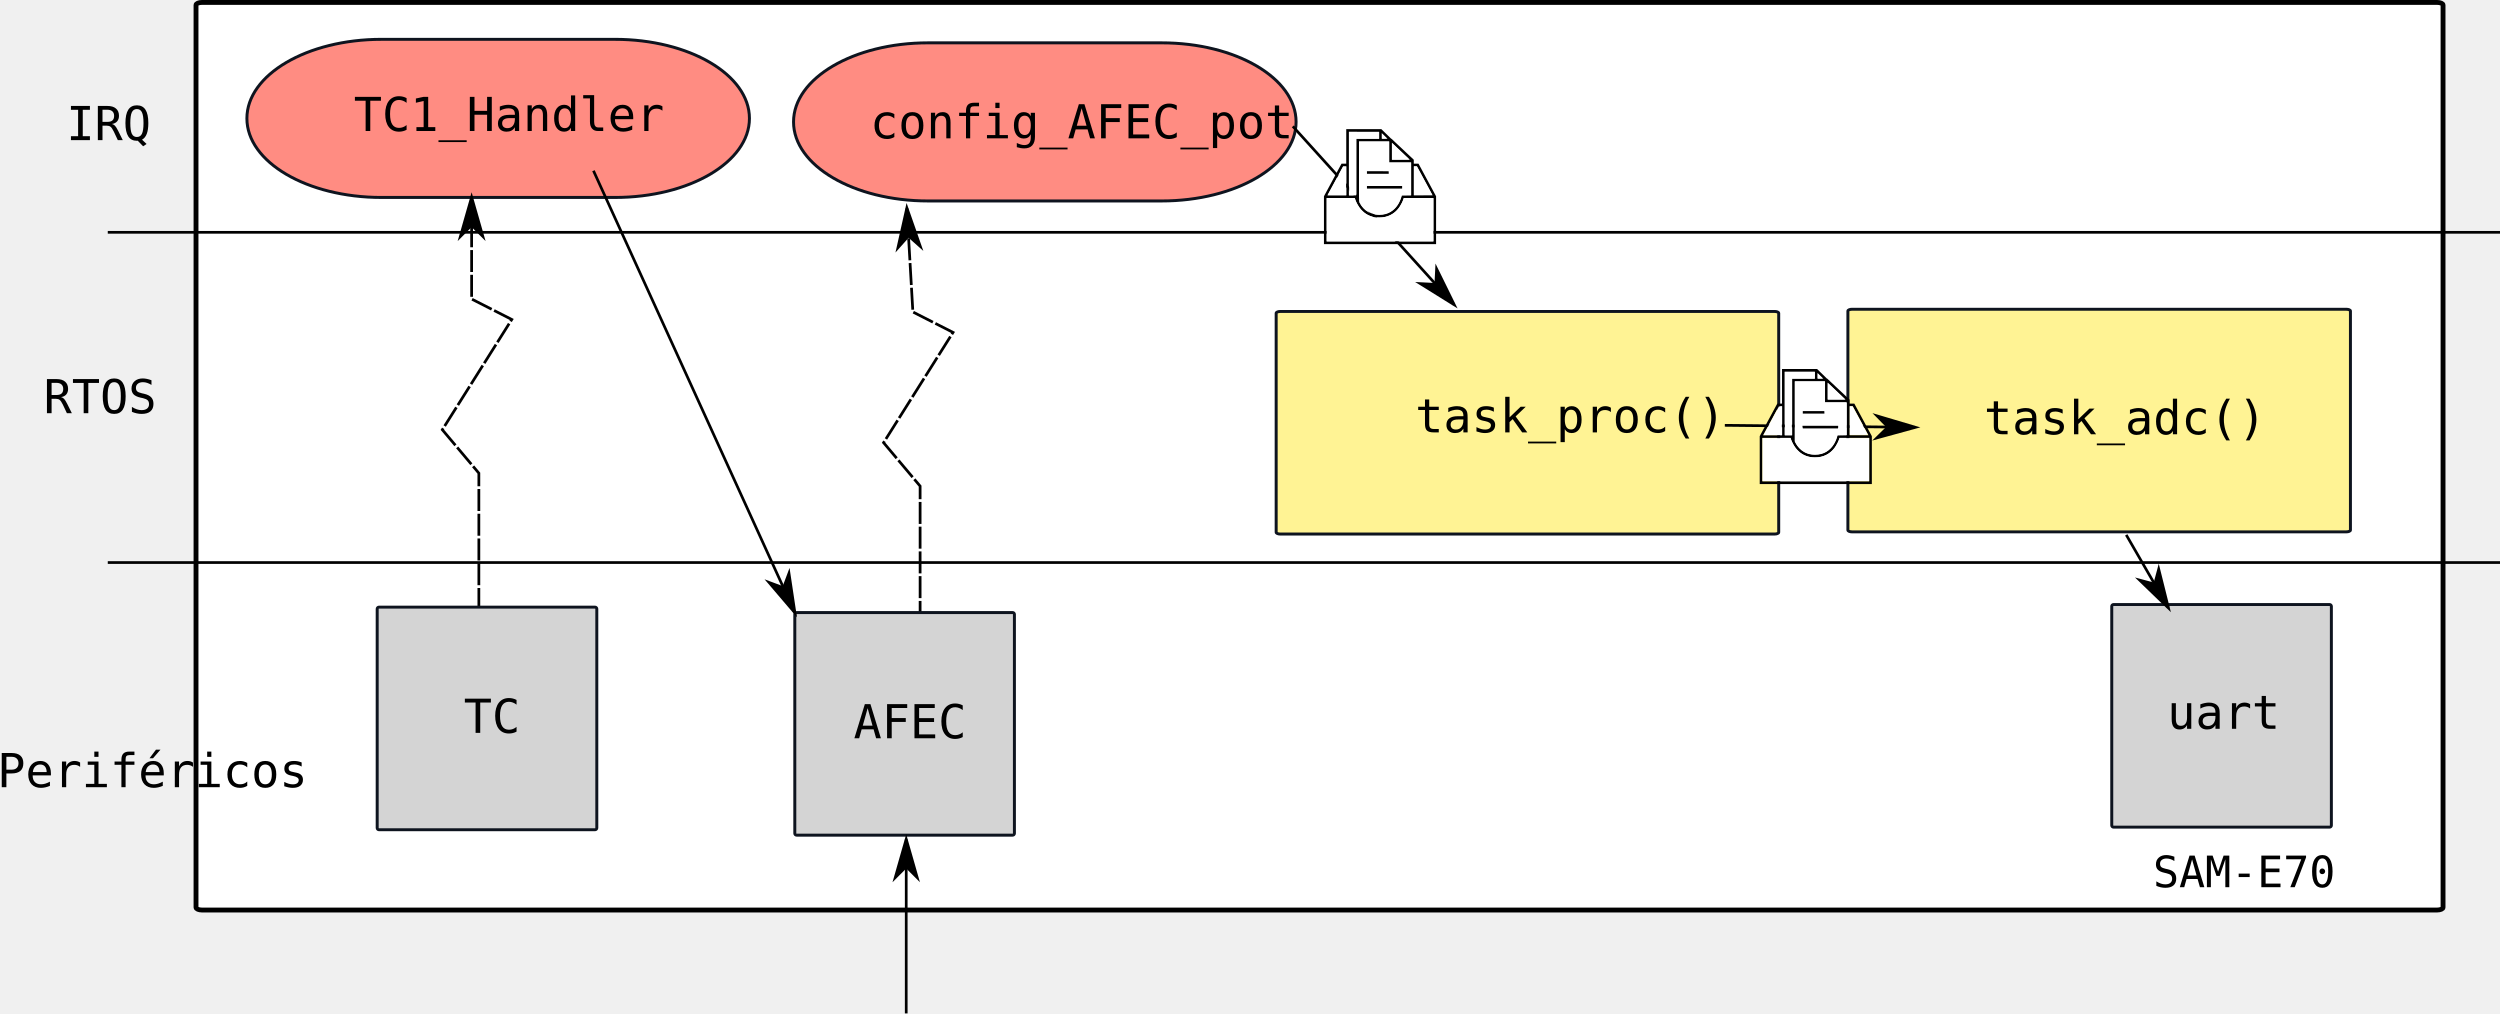
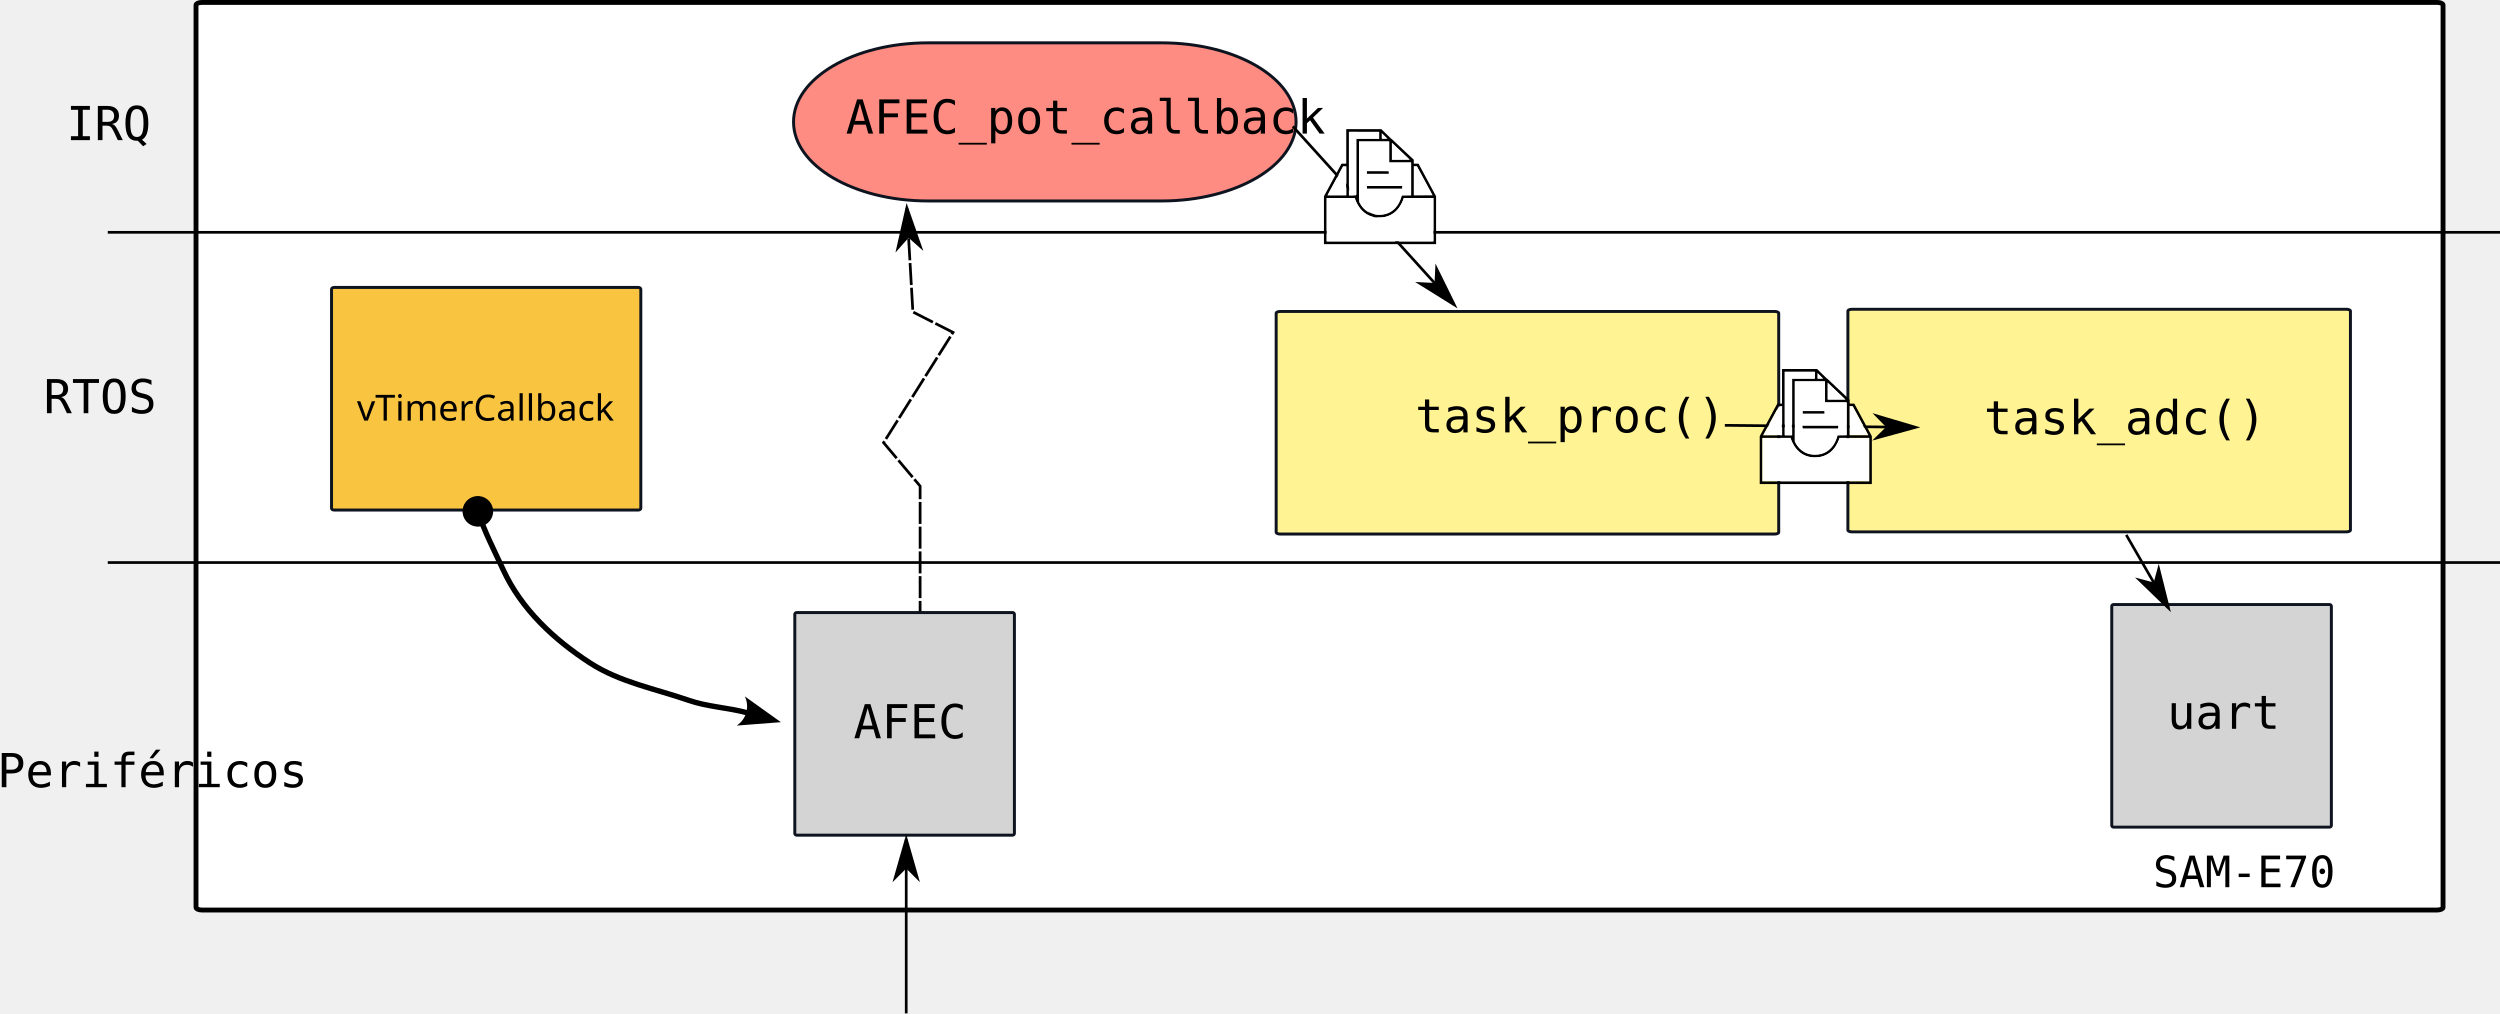
<svg xmlns="http://www.w3.org/2000/svg" width="244.645mm" height="99.171mm" viewBox="0 0 866.852 351.393" id="svg2" version="1.1">
  <defs id="defs4">
    <marker orient="auto" refY="0" refX="0" id="marker2261" style="overflow:visible">
      <path id="path2259" d="M 0,0 5,-5 -12.5,0 5,5 Z" style="fill:#000000;fill-opacity:1;fill-rule:evenodd;stroke:#000000;stroke-width:1pt;stroke-opacity:1" transform="matrix(-0.8,0,0,-0.8,-10,0)" />
-     </marker>
-     <marker style="overflow:visible" id="marker1903" refX="0" refY="0" orient="auto">
-       <path transform="matrix(-0.8,0,0,-0.8,-10,0)" style="fill:#000000;fill-opacity:1;fill-rule:evenodd;stroke:#000000;stroke-width:1pt;stroke-opacity:1" d="M 0,0 5,-5 -12.5,0 5,5 Z" id="path1901" />
-     </marker>
-     <marker orient="auto" refY="0" refX="0" id="Arrow1Lend" style="overflow:visible">
-       <path id="path1084" d="M 0,0 5,-5 -12.5,0 5,5 Z" style="fill:#000000;fill-opacity:1;fill-rule:evenodd;stroke:#000000;stroke-width:1pt;stroke-opacity:1" transform="matrix(-0.8,0,0,-0.8,-10,0)" />
    </marker>
    <marker orient="auto" refY="0" refX="0" id="Arrow1Mend" style="overflow:visible">
      <path id="path1090" d="M 0,0 5,-5 -12.5,0 5,5 Z" style="fill:#000000;fill-opacity:1;fill-rule:evenodd;stroke:#000000;stroke-width:1pt;stroke-opacity:1" transform="matrix(-0.4,0,0,-0.4,-4,0)" />
    </marker>
    <marker style="overflow:visible" id="marker4612" refX="0" refY="0" orient="auto">
      <path transform="scale(0.6)" d="M 8.719,4.034 -2.207,0.016 8.719,-4.002 c -1.745,2.372 -1.735,5.617 -6e-7,8.035 z" style="fill:#000000;fill-opacity:1;fill-rule:evenodd;stroke:#000000;stroke-width:0.625;stroke-linejoin:round;stroke-opacity:1" id="path4614" />
    </marker>
    <marker orient="auto" refY="0" refX="0" id="SquareM" style="overflow:visible">
      <path id="path4524" d="M -5,-5 V 5 H 5 V -5 Z" style="fill:#000000;fill-opacity:1;fill-rule:evenodd;stroke:#000000;stroke-width:1pt;stroke-opacity:1" transform="scale(0.4)" />
    </marker>
    <marker orient="auto" refY="0" refX="0" id="SquareM-2" style="overflow:visible">
      <path id="path4524-0" d="M -5,-5 V 5 H 5 V -5 Z" style="fill:#000000;fill-opacity:1;fill-rule:evenodd;stroke:#000000;stroke-width:1pt;stroke-opacity:1" transform="scale(0.4)" />
    </marker>
    <marker orient="auto" refY="0" refX="0" id="SquareM-2-9" style="overflow:visible">
      <path id="path4524-0-2" d="M -5,-5 V 5 H 5 V -5 Z" style="fill:#000000;fill-opacity:1;fill-rule:evenodd;stroke:#000000;stroke-width:1pt;stroke-opacity:1" transform="scale(0.4)" />
    </marker>
    <marker orient="auto" refY="0" refX="0" id="SquareM-2-9-9" style="overflow:visible">
      <path id="path4524-0-2-1" d="M -5,-5 V 5 H 5 V -5 Z" style="fill:#000000;fill-opacity:1;fill-rule:evenodd;stroke:#000000;stroke-width:1pt;stroke-opacity:1" transform="scale(0.4)" />
    </marker>
    <marker orient="auto" refY="0" refX="0" id="SquareM-2-9-7" style="overflow:visible">
      <path id="path4524-0-2-0" d="M -5,-5 V 5 H 5 V -5 Z" style="fill:#000000;fill-opacity:1;fill-rule:evenodd;stroke:#000000;stroke-width:1pt;stroke-opacity:1" transform="scale(0.4)" />
    </marker>
    <marker orient="auto" refY="0" refX="0" id="SquareM-2-9-7-1" style="overflow:visible">
      <path id="path4524-0-2-0-8" d="M -5,-5 V 5 H 5 V -5 Z" style="fill:#000000;fill-opacity:1;fill-rule:evenodd;stroke:#000000;stroke-width:1pt;stroke-opacity:1" transform="scale(0.4)" />
    </marker>
    <marker orient="auto" refY="0" refX="0" id="SquareM-2-9-92" style="overflow:visible">
      <path id="path4524-0-2-02" d="M -5,-5 V 5 H 5 V -5 Z" style="fill:#000000;fill-opacity:1;fill-rule:evenodd;stroke:#000000;stroke-width:1pt;stroke-opacity:1" transform="scale(0.4)" />
    </marker>
    <marker orient="auto" refY="0" refX="0" id="Arrow1Lend-2" style="overflow:visible">
      <path id="path1084-7" d="M 0,0 5,-5 -12.5,0 5,5 Z" style="fill:#000000;fill-opacity:1;fill-rule:evenodd;stroke:#000000;stroke-width:1pt;stroke-opacity:1" transform="matrix(-0.8,0,0,-0.8,-10,0)" />
    </marker>
    <marker style="overflow:visible" id="marker2143" refX="0" refY="0" orient="auto">
      <path transform="matrix(-0.8,0,0,-0.8,-10,0)" style="fill:#000000;fill-opacity:1;fill-rule:evenodd;stroke:#000000;stroke-width:1pt;stroke-opacity:1" d="M 0,0 5,-5 -12.5,0 5,5 Z" id="path2141" />
    </marker>
    <marker orient="auto" refY="0" refX="0" id="marker2261-2" style="overflow:visible">
      <path id="path2259-2" d="M 0,0 5,-5 -12.5,0 5,5 Z" style="fill:#000000;fill-opacity:1;fill-rule:evenodd;stroke:#000000;stroke-width:1pt;stroke-opacity:1" transform="matrix(-0.8,0,0,-0.8,-10,0)" />
    </marker>
+     <marker style="overflow:visible" id="Dot" refX="0" refY="0" orient="auto" markerWidth="5.667" markerHeight="5.667" viewBox="0 0 5.667 5.667" preserveAspectRatio="xMidYMid">
+       <path transform="scale(0.5)" style="fill:context-stroke;fill-rule:evenodd;stroke:context-stroke;stroke-width:1pt" d="M 5,0 C 5,2.76 2.76,5 0,5 -2.76,5 -5,2.76 -5,0 c 0,-2.76 2.3,-5 5,-5 2.76,0 5,2.24 5,5 z" id="Dot1" />
+     </marker>
+     <marker style="overflow:visible" id="Arrow2" refX="0" refY="0" orient="auto-start-reverse" markerWidth="7.7" markerHeight="5.6" viewBox="0 0 7.7 5.6" preserveAspectRatio="xMidYMid">
+       <path transform="scale(0.7)" d="M -2,-4 9,0 -2,4 c 2,-2.33 2,-5.66 0,-8 z" style="fill:context-stroke;fill-rule:evenodd;stroke:none" id="arrow2L" />
+     </marker>
  </defs>
  <g id="layer1" transform="translate(95.05311,-224.6771)">
    <g id="g4222" transform="translate(-17.27702)" />
    <rect style="fill:#ffffff;fill-opacity:1;stroke:#000000;stroke-width:1.687;stroke-miterlimit:4;stroke-dasharray:none;stroke-dashoffset:0;stroke-opacity:1" id="rect4136-3" width="779.135" height="314.697" x="-27.087" y="225.521" rx="2.035" ry="0.897" />
    <text xml:space="preserve" style="font-style:normal;font-variant:normal;font-weight:normal;font-stretch:normal;line-height:0%;font-family:'DejaVu Sans Mono';-inkscape-font-specification:'DejaVu Sans Mono';text-align:center;letter-spacing:0px;word-spacing:0px;text-anchor:middle;fill:#000000;fill-opacity:1;stroke:none;stroke-width:1;stroke-linecap:butt;stroke-linejoin:miter;stroke-miterlimit:4;stroke-dasharray:none;stroke-opacity:1" x="701.157" y="532.296" id="text4153-6">
      <tspan style="font-size:15px;line-height:1.25" id="tspan4155-7" x="701.157" y="532.296">SAM-E70</tspan>
    </text>
    <rect style="opacity:1;fill:#d4d4d4;fill-opacity:1;stroke:#0e141f;stroke-width:1.031;stroke-linecap:round;stroke-linejoin:round;stroke-miterlimit:4;stroke-dasharray:none;stroke-dashoffset:0;stroke-opacity:1" id="rect1052-3" width="76.149" height="77.182" x="637.18" y="434.297" rx="0.626" ry="0.605" />
    <text xml:space="preserve" style="font-style:normal;font-variant:normal;font-weight:normal;font-stretch:normal;font-size:16.25px;line-height:1.25;font-family:Inconsolata;-inkscape-font-specification:Inconsolata;font-variant-ligatures:normal;font-variant-position:normal;font-variant-caps:normal;font-variant-numeric:normal;font-variant-alternates:normal;font-feature-settings:normal;text-indent:0;text-align:start;text-decoration:none;text-decoration-line:none;text-decoration-style:solid;text-decoration-color:#000000;letter-spacing:0px;word-spacing:0px;text-transform:none;writing-mode:lr-tb;direction:ltr;text-orientation:mixed;dominant-baseline:auto;baseline-shift:baseline;text-anchor:start;white-space:normal;shape-padding:0;opacity:1;vector-effect:none;fill:#000000;fill-opacity:1;stroke:none;stroke-width:0.938;stroke-linecap:butt;stroke-linejoin:miter;stroke-miterlimit:4;stroke-dasharray:none;stroke-dashoffset:0;stroke-opacity:1" x="656.411" y="477.388" id="text1075">
      <tspan id="tspan1073" x="656.411" y="477.388" style="fill:#000000;stroke-width:0.938">uart</tspan>
    </text>
-     <rect style="opacity:1;fill:#ff8c82;fill-opacity:1;stroke:#0e141f;stroke-width:1.031;stroke-linecap:round;stroke-linejoin:round;stroke-miterlimit:4;stroke-dasharray:none;stroke-dashoffset:0;stroke-opacity:1" id="rect1052-35" width="174.251" height="54.825" x="-9.444" y="238.317" rx="46.633" ry="27.413" />
-     <text xml:space="preserve" style="font-style:normal;font-variant:normal;font-weight:normal;font-stretch:normal;font-size:16.25px;line-height:1.25;font-family:Inconsolata;-inkscape-font-specification:Inconsolata;font-variant-ligatures:normal;font-variant-position:normal;font-variant-caps:normal;font-variant-numeric:normal;font-variant-alternates:normal;font-feature-settings:normal;text-indent:0;text-align:start;text-decoration:none;text-decoration-line:none;text-decoration-style:solid;text-decoration-color:#000000;letter-spacing:0px;word-spacing:0px;text-transform:none;writing-mode:lr-tb;direction:ltr;text-orientation:mixed;dominant-baseline:auto;baseline-shift:baseline;text-anchor:start;white-space:normal;shape-padding:0;opacity:1;vector-effect:none;fill:#000000;fill-opacity:1;stroke:none;stroke-width:0.938;stroke-linecap:butt;stroke-linejoin:miter;stroke-miterlimit:4;stroke-dasharray:none;stroke-dashoffset:0;stroke-opacity:1" x="27.632" y="270.1" id="text1766">
-       <tspan id="tspan1764" x="27.632" y="270.1" style="fill:#000000;stroke-width:0.938">TC1_Handler</tspan>
-     </text>
    <rect style="fill:#ff8c82;fill-opacity:1;stroke:#0e141f;stroke-width:1.031;stroke-linecap:round;stroke-linejoin:round;stroke-miterlimit:4;stroke-dasharray:none;stroke-dashoffset:0;stroke-opacity:1" id="rect1052-35-2" width="174.251" height="54.825" x="180.101" y="239.533" rx="46.633" ry="27.413" />
-     <text xml:space="preserve" style="font-style:normal;font-variant:normal;font-weight:normal;font-stretch:normal;font-size:16.25px;line-height:1.25;font-family:Inconsolata;-inkscape-font-specification:Inconsolata;font-variant-ligatures:normal;font-variant-position:normal;font-variant-caps:normal;font-variant-numeric:normal;font-variant-alternates:normal;font-feature-settings:normal;text-indent:0;text-align:start;text-decoration:none;text-decoration-line:none;text-decoration-style:solid;text-decoration-color:#000000;letter-spacing:0px;word-spacing:0px;text-transform:none;writing-mode:lr-tb;direction:ltr;text-orientation:mixed;dominant-baseline:auto;baseline-shift:baseline;text-anchor:start;white-space:normal;shape-padding:0;vector-effect:none;fill:#000000;fill-opacity:1;stroke:none;stroke-width:0.938;stroke-linecap:butt;stroke-linejoin:miter;stroke-miterlimit:4;stroke-dasharray:none;stroke-dashoffset:0;stroke-opacity:1" x="206.628" y="272.65" id="text1766-9">
-       <tspan id="tspan1764-1" x="206.628" y="272.65" style="fill:#000000;stroke-width:0.938">config_AFEC_pot</tspan>
+     <text xml:space="preserve" style="font-style:normal;font-variant:normal;font-weight:normal;font-stretch:normal;font-size:16.25px;line-height:1.25;font-family:Inconsolata;-inkscape-font-specification:Inconsolata;font-variant-ligatures:normal;font-variant-position:normal;font-variant-caps:normal;font-variant-numeric:normal;font-variant-alternates:normal;font-feature-settings:normal;text-indent:0;text-align:start;text-decoration:none;text-decoration-line:none;text-decoration-style:solid;text-decoration-color:#000000;letter-spacing:0px;word-spacing:0px;text-transform:none;writing-mode:lr-tb;direction:ltr;text-orientation:mixed;dominant-baseline:auto;baseline-shift:baseline;text-anchor:start;white-space:normal;shape-padding:0;vector-effect:none;fill:#000000;fill-opacity:1;stroke:none;stroke-width:0.938;stroke-linecap:butt;stroke-linejoin:miter;stroke-miterlimit:4;stroke-dasharray:none;stroke-dashoffset:0;stroke-opacity:1" x="198.205" y="270.992" id="text1766-9">
+       <tspan id="tspan1764-1" x="198.205" y="270.992" style="fill:#000000;stroke-width:0.938">AFEC_pot_callback</tspan>
    </text>
    <rect style="opacity:1;fill:#fff394;fill-opacity:1;stroke:#0e141f;stroke-width:1.031;stroke-linecap:round;stroke-linejoin:round;stroke-miterlimit:4;stroke-dasharray:none;stroke-dashoffset:0;stroke-opacity:1" id="rect1052-6" width="174.251" height="77.182" x="545.688" y="331.911" rx="1.432" ry="0.605" />
    <rect style="fill:#fff394;fill-opacity:1;stroke:#0e141f;stroke-width:1.031;stroke-linecap:round;stroke-linejoin:round;stroke-miterlimit:4;stroke-dasharray:none;stroke-dashoffset:0;stroke-opacity:1" id="rect1052-6-6" width="174.251" height="77.182" x="347.446" y="332.672" rx="1.432" ry="0.605" />
-     <path style="fill:none;stroke:#000000;stroke-width:0.953;stroke-linecap:butt;stroke-linejoin:miter;stroke-miterlimit:4;stroke-dasharray:7.627, 0.953;stroke-dashoffset:0;stroke-opacity:1;marker-end:url(#Arrow1Lend)" d="M 70.985,436.177 V 388.744 L 58.317,373.685 82.398,335.455 v 0 L 68.478,328.367 v -35.181" id="path1794" />
    <path style="fill:none;stroke:#000000;stroke-width:0.953;stroke-linecap:butt;stroke-linejoin:miter;stroke-miterlimit:4;stroke-dasharray:7.627, 0.953;stroke-dashoffset:0;stroke-opacity:1;marker-end:url(#Arrow1Lend-2)" d="m 223.987,440.661 v -47.433 l -12.668,-15.059 24.08,-38.23 v 0 l -13.92,-7.088 -2.077,-35.954" id="path1794-0" />
-     <rect style="opacity:1;fill:#d4d4d4;fill-opacity:1;stroke:#0e141f;stroke-width:1.031;stroke-linecap:round;stroke-linejoin:round;stroke-miterlimit:4;stroke-dasharray:none;stroke-dashoffset:0;stroke-opacity:1" id="rect1052-3-6" width="76.149" height="77.182" x="35.733" y="435.197" rx="0.626" ry="0.605" />
-     <text xml:space="preserve" style="font-style:normal;font-variant:normal;font-weight:normal;font-stretch:normal;font-size:16.25px;line-height:1.25;font-family:Inconsolata;-inkscape-font-specification:Inconsolata;font-variant-ligatures:normal;font-variant-position:normal;font-variant-caps:normal;font-variant-numeric:normal;font-variant-alternates:normal;font-feature-settings:normal;text-indent:0;text-align:start;text-decoration:none;text-decoration-line:none;text-decoration-style:solid;text-decoration-color:#000000;letter-spacing:0px;word-spacing:0px;text-transform:none;writing-mode:lr-tb;direction:ltr;text-orientation:mixed;dominant-baseline:auto;baseline-shift:baseline;text-anchor:start;white-space:normal;shape-padding:0;opacity:1;vector-effect:none;fill:#000000;fill-opacity:1;stroke:none;stroke-width:0.938;stroke-linecap:butt;stroke-linejoin:miter;stroke-miterlimit:4;stroke-dasharray:none;stroke-dashoffset:0;stroke-opacity:1" x="65.757" y="478.782" id="text1075-7">
-       <tspan id="tspan1073-5" x="65.757" y="478.782" style="fill:#000000;stroke-width:0.938">TC</tspan>
-     </text>
    <rect style="fill:#d4d4d4;fill-opacity:1;stroke:#0e141f;stroke-width:1.031;stroke-linecap:round;stroke-linejoin:round;stroke-miterlimit:4;stroke-dasharray:none;stroke-dashoffset:0;stroke-opacity:1" id="rect1052-3-6-5" width="76.149" height="77.182" x="180.537" y="437.078" rx="0.626" ry="0.605" />
    <text xml:space="preserve" style="font-style:normal;font-variant:normal;font-weight:normal;font-stretch:normal;font-size:16.25px;line-height:1.25;font-family:Inconsolata;-inkscape-font-specification:Inconsolata;font-variant-ligatures:normal;font-variant-position:normal;font-variant-caps:normal;font-variant-numeric:normal;font-variant-alternates:normal;font-feature-settings:normal;text-indent:0;text-align:start;text-decoration:none;text-decoration-line:none;text-decoration-style:solid;text-decoration-color:#000000;letter-spacing:0px;word-spacing:0px;text-transform:none;writing-mode:lr-tb;direction:ltr;text-orientation:mixed;dominant-baseline:auto;baseline-shift:baseline;text-anchor:start;white-space:normal;shape-padding:0;vector-effect:none;fill:#000000;fill-opacity:1;stroke:none;stroke-width:0.938;stroke-linecap:butt;stroke-linejoin:miter;stroke-miterlimit:4;stroke-dasharray:none;stroke-dashoffset:0;stroke-opacity:1" x="200.901" y="480.663" id="text1075-7-3">
      <tspan id="tspan1073-5-5" x="200.901" y="480.663" style="fill:#000000;stroke-width:0.938">AFEC</tspan>
    </text>
-     <path style="fill:none;stroke:#000000;stroke-width:0.938px;stroke-linecap:butt;stroke-linejoin:miter;stroke-opacity:1;marker-end:url(#marker1903)" d="M 110.725,283.88 180.537,437.078" id="path1893" />
    <text xml:space="preserve" style="font-style:normal;font-variant:normal;font-weight:normal;font-stretch:normal;font-size:16.25px;line-height:1.25;font-family:Inconsolata;-inkscape-font-specification:Inconsolata;font-variant-ligatures:normal;font-variant-position:normal;font-variant-caps:normal;font-variant-numeric:normal;font-variant-alternates:normal;font-feature-settings:normal;text-indent:0;text-align:start;text-decoration:none;text-decoration-line:none;text-decoration-style:solid;text-decoration-color:#000000;letter-spacing:0px;word-spacing:0px;text-transform:none;writing-mode:lr-tb;direction:ltr;text-orientation:mixed;dominant-baseline:auto;baseline-shift:baseline;text-anchor:start;white-space:normal;shape-padding:0;opacity:1;vector-effect:none;fill:#000000;fill-opacity:1;stroke:none;stroke-width:0.938;stroke-linecap:butt;stroke-linejoin:miter;stroke-miterlimit:4;stroke-dasharray:none;stroke-dashoffset:0;stroke-opacity:1" x="592.867" y="375.247" id="text1056-9">
      <tspan id="tspan1054-1" x="592.867" y="375.247" style="fill:#000000;stroke-width:0.938">task_adc()</tspan>
    </text>
    <text xml:space="preserve" style="font-style:normal;font-variant:normal;font-weight:normal;font-stretch:normal;font-size:16.25px;line-height:1.25;font-family:Inconsolata;-inkscape-font-specification:Inconsolata;font-variant-ligatures:normal;font-variant-position:normal;font-variant-caps:normal;font-variant-numeric:normal;font-variant-alternates:normal;font-feature-settings:normal;text-indent:0;text-align:start;text-decoration:none;text-decoration-line:none;text-decoration-style:solid;text-decoration-color:#000000;letter-spacing:0px;word-spacing:0px;text-transform:none;writing-mode:lr-tb;direction:ltr;text-orientation:mixed;dominant-baseline:auto;baseline-shift:baseline;text-anchor:start;white-space:normal;shape-padding:0;vector-effect:none;fill:#000000;fill-opacity:1;stroke:none;stroke-width:0.938;stroke-linecap:butt;stroke-linejoin:miter;stroke-miterlimit:4;stroke-dasharray:none;stroke-dashoffset:0;stroke-opacity:1" x="395.642" y="374.605" id="text1056-9-9">
      <tspan id="tspan1054-1-7" x="395.642" y="374.605" style="fill:#000000;stroke-width:0.938">task_proc()</tspan>
    </text>
    <path style="fill:none;stroke:#000000;stroke-width:0.938px;stroke-linecap:butt;stroke-linejoin:miter;stroke-opacity:1" d="M -57.684,305.229 H 771.799" id="path2420" />
    <path style="fill:none;stroke:#000000;stroke-width:0.938px;stroke-linecap:butt;stroke-linejoin:miter;stroke-opacity:1" d="M -57.684,419.732 H 771.799" id="path2420-9" />
    <path style="fill:none;stroke:#000000;stroke-width:0.938px;stroke-linecap:butt;stroke-linejoin:miter;stroke-opacity:1;marker-end:url(#marker2261)" d="m 353.226,268.487 55.898,61.786" id="path14238" />
    <path style="fill:none;stroke:#000000;stroke-width:0.937px;stroke-linecap:butt;stroke-linejoin:miter;stroke-opacity:1;marker-end:url(#marker2261-2)" d="m 503.014,372.158 65.979,0.684" id="path14238-8" />
    <g id="g14000" transform="translate(77.59875,166.6898)">
      <path id="path4522" d="m 309.835,106.101 h -0.091 l -3.43,-3.339 h -12.167 v 11.984 h -1.647 l -6.083,11.298 v 16.603 h 38.879 v -16.603 l -6.083,-11.298 h -1.647 v -1.372 z m 3.568,19.622 -0.091,0.366 c 0,0.046 -1.372,6.404 -7.684,6.404 -4.162,0 -6.129,-2.653 -7.044,-4.574 v -20.903 h 10.474 v 7.273 h 7.593 v 11.435 z m -3.43,-18.25 6.221,5.9 h -6.221 z m -3.522,-1.372 v -1.967 l 2.013,1.967 z m -0.915,-2.424 v 2.424 h -7.867 v 19.622 h -2.607 v -22.047 z m -12.487,11.984 h 1.143 v 10.063 h -6.587 z m 31.332,26.072 h -37.049 v -15.094 h 9.788 a 10.795,10.795 0 0 0 0.549,1.464 v 0 c 0.961,2.104 3.202,5.306 7.913,5.306 6.129,0 8.05,-5.306 8.508,-6.769 h 10.291 z m -5.717,-26.072 5.443,10.063 h -6.541 v -10.063 z" data-name="Compound Path" style="stroke-width:0;stroke-miterlimit:4;stroke-dasharray:none" />
      <rect id="rect4524" height="0.915" width="12.304" y="122.475" x="301.282" data-name="Path" style="stroke-width:0;stroke-miterlimit:4;stroke-dasharray:none" />
      <rect id="rect4526" height="0.915" width="7.593" y="117.353" x="301.282" data-name="Path" style="stroke-width:0;stroke-miterlimit:4;stroke-dasharray:none" />
      <path style="fill:#ffffff;fill-opacity:1;stroke:#000000;stroke-width:0;stroke-miterlimit:4;stroke-dasharray:none;stroke-dashoffset:0;stroke-opacity:1" d="m 287.389,134.171 v -7.45 h 4.842 4.842 l 0.139,0.433 c 0.279,0.87 1.276,2.646 1.869,3.33 1.749,2.017 3.774,2.937 6.467,2.937 1.554,0 2.631,-0.228 3.845,-0.812 1.164,-0.561 2.173,-1.38 2.937,-2.388 0.59,-0.778 1.542,-2.57 1.689,-3.182 l 0.076,-0.318 h 5.128 5.128 v 7.45 7.45 h -18.482 -18.482 z" id="path4556" />
      <path style="fill:#ffffff;fill-opacity:1;stroke:#000000;stroke-width:0;stroke-miterlimit:4;stroke-dasharray:none;stroke-dashoffset:0;stroke-opacity:1" d="m 303.56,132.162 c -1.968,-0.537 -3.639,-1.884 -4.617,-3.72 l -0.35,-0.656 v -10.351 -10.351 h 5.198 5.198 v 3.639 3.639 h 3.812 3.812 v 5.657 5.657 l -1.628,0.032 -1.628,0.032 -0.259,0.809 c -0.929,2.906 -2.922,4.959 -5.439,5.603 -1.167,0.298 -3.03,0.304 -4.099,0.012 z m 10.049,-9.195 v -0.52 h -6.18 -6.18 v 0.52 0.52 h 6.18 6.18 z m -4.643,-5.169 -0.036,-0.491 -3.841,-0.03 -3.841,-0.03 v 0.521 0.521 h 3.876 3.876 z" id="path4558" />
      <path style="fill:#ffffff;fill-opacity:1;stroke:#000000;stroke-width:0;stroke-miterlimit:4;stroke-dasharray:none;stroke-dashoffset:0;stroke-opacity:1" d="m 295.14,114.764 v -10.973 h 5.198 5.198 v 1.155 1.155 h -3.985 -3.985 v 9.818 9.818 h -1.213 -1.213 z" id="path4560" />
      <path style="fill:#ffffff;fill-opacity:1;stroke:#000000;stroke-width:0;stroke-miterlimit:4;stroke-dasharray:none;stroke-dashoffset:0;stroke-opacity:1" d="m 288.198,124.786 c 0.266,-0.492 1.474,-2.727 2.685,-4.967 l 2.202,-4.072 h 0.502 0.502 v 4.967 4.967 h -3.187 -3.187 z" id="path4562" />
      <path style="fill:#ffffff;fill-opacity:1;stroke:#000000;stroke-width:0;stroke-miterlimit:4;stroke-dasharray:none;stroke-dashoffset:0;stroke-opacity:1" d="m 310.029,110.478 v -2.843 l 1.588,1.503 c 0.874,0.827 2.212,2.103 2.974,2.838 l 1.386,1.335 -2.974,0.005 -2.974,0.005 z" id="path4564" />
      <path style="fill:#ffffff;fill-opacity:1;stroke:#000000;stroke-width:0;stroke-miterlimit:4;stroke-dasharray:none;stroke-dashoffset:0;stroke-opacity:1" d="m 306.564,105.21 v -0.834 l 0.809,0.802 c 0.445,0.441 0.809,0.817 0.809,0.834 0,0.018 -0.364,0.032 -0.809,0.032 h -0.809 z" id="path4566" />
      <path style="fill:#ffffff;fill-opacity:1;stroke:#000000;stroke-width:0;stroke-miterlimit:4;stroke-dasharray:none;stroke-dashoffset:0;stroke-opacity:1" d="m 317.634,120.644 v -4.971 l 0.486,0.003 0.486,0.003 2.628,4.867 c 1.446,2.677 2.645,4.912 2.666,4.968 0.022,0.057 -1.335,0.101 -3.114,0.101 h -3.152 z" id="path4593" />
    </g>
    <g id="g14000-1" transform="translate(228.697,249.8677)">
      <path id="path4522-8" d="m 309.835,106.101 h -0.091 l -3.43,-3.339 h -12.167 v 11.984 h -1.647 l -6.083,11.298 v 16.603 h 38.879 v -16.603 l -6.083,-11.298 h -1.647 v -1.372 z m 3.568,19.622 -0.091,0.366 c 0,0.046 -1.372,6.404 -7.684,6.404 -4.162,0 -6.129,-2.653 -7.044,-4.574 v -20.903 h 10.474 v 7.273 h 7.593 v 11.435 z m -3.43,-18.25 6.221,5.9 h -6.221 z m -3.522,-1.372 v -1.967 l 2.013,1.967 z m -0.915,-2.424 v 2.424 h -7.867 v 19.622 h -2.607 v -22.047 z m -12.487,11.984 h 1.143 v 10.063 h -6.587 z m 31.332,26.072 h -37.049 v -15.094 h 9.788 a 10.795,10.795 0 0 0 0.549,1.464 v 0 c 0.961,2.104 3.202,5.306 7.913,5.306 6.129,0 8.05,-5.306 8.508,-6.769 h 10.291 z m -5.717,-26.072 5.443,10.063 h -6.541 v -10.063 z" data-name="Compound Path" style="stroke-width:0;stroke-miterlimit:4;stroke-dasharray:none" />
      <rect id="rect4524-7" height="0.915" width="12.304" y="122.475" x="301.282" data-name="Path" style="stroke-width:0;stroke-miterlimit:4;stroke-dasharray:none" />
      <rect id="rect4526-9" height="0.915" width="7.593" y="117.353" x="301.282" data-name="Path" style="stroke-width:0;stroke-miterlimit:4;stroke-dasharray:none" />
      <path style="fill:#ffffff;fill-opacity:1;stroke:#000000;stroke-width:0;stroke-miterlimit:4;stroke-dasharray:none;stroke-dashoffset:0;stroke-opacity:1" d="m 287.389,134.171 v -7.45 h 4.842 4.842 l 0.139,0.433 c 0.279,0.87 1.276,2.646 1.869,3.33 1.749,2.017 3.774,2.937 6.467,2.937 1.554,0 2.631,-0.228 3.845,-0.812 1.164,-0.561 2.173,-1.38 2.937,-2.388 0.59,-0.778 1.542,-2.57 1.689,-3.182 l 0.076,-0.318 h 5.128 5.128 v 7.45 7.45 h -18.482 -18.482 z" id="path4556-2" />
      <path style="fill:#ffffff;fill-opacity:1;stroke:#000000;stroke-width:0;stroke-miterlimit:4;stroke-dasharray:none;stroke-dashoffset:0;stroke-opacity:1" d="m 303.56,132.162 c -1.968,-0.537 -3.639,-1.884 -4.617,-3.72 l -0.35,-0.656 v -10.351 -10.351 h 5.198 5.198 v 3.639 3.639 h 3.812 3.812 v 5.657 5.657 l -1.628,0.032 -1.628,0.032 -0.259,0.809 c -0.929,2.906 -2.922,4.959 -5.439,5.603 -1.167,0.298 -3.03,0.304 -4.099,0.012 z m 10.049,-9.195 v -0.52 h -6.18 -6.18 v 0.52 0.52 h 6.18 6.18 z m -4.643,-5.169 -0.036,-0.491 -3.841,-0.03 -3.841,-0.03 v 0.521 0.521 h 3.876 3.876 z" id="path4558-0" />
      <path style="fill:#ffffff;fill-opacity:1;stroke:#000000;stroke-width:0;stroke-miterlimit:4;stroke-dasharray:none;stroke-dashoffset:0;stroke-opacity:1" d="m 295.14,114.764 v -10.973 h 5.198 5.198 v 1.155 1.155 h -3.985 -3.985 v 9.818 9.818 h -1.213 -1.213 z" id="path4560-2" />
      <path style="fill:#ffffff;fill-opacity:1;stroke:#000000;stroke-width:0;stroke-miterlimit:4;stroke-dasharray:none;stroke-dashoffset:0;stroke-opacity:1" d="m 288.198,124.786 c 0.266,-0.492 1.474,-2.727 2.685,-4.967 l 2.202,-4.072 h 0.502 0.502 v 4.967 4.967 h -3.187 -3.187 z" id="path4562-3" />
      <path style="fill:#ffffff;fill-opacity:1;stroke:#000000;stroke-width:0;stroke-miterlimit:4;stroke-dasharray:none;stroke-dashoffset:0;stroke-opacity:1" d="m 310.029,110.478 v -2.843 l 1.588,1.503 c 0.874,0.827 2.212,2.103 2.974,2.838 l 1.386,1.335 -2.974,0.005 -2.974,0.005 z" id="path4564-7" />
      <path style="fill:#ffffff;fill-opacity:1;stroke:#000000;stroke-width:0;stroke-miterlimit:4;stroke-dasharray:none;stroke-dashoffset:0;stroke-opacity:1" d="m 306.564,105.21 v -0.834 l 0.809,0.802 c 0.445,0.441 0.809,0.817 0.809,0.834 0,0.018 -0.364,0.032 -0.809,0.032 h -0.809 z" id="path4566-5" />
      <path style="fill:#ffffff;fill-opacity:1;stroke:#000000;stroke-width:0;stroke-miterlimit:4;stroke-dasharray:none;stroke-dashoffset:0;stroke-opacity:1" d="m 317.634,120.644 v -4.971 l 0.486,0.003 0.486,0.003 2.628,4.867 c 1.446,2.677 2.645,4.912 2.666,4.968 0.022,0.057 -1.335,0.101 -3.114,0.101 h -3.152 z" id="path4593-9" />
    </g>
    <text xml:space="preserve" style="font-style:normal;font-variant:normal;font-weight:normal;font-stretch:normal;font-size:16.25px;line-height:1.25;font-family:Inconsolata;-inkscape-font-specification:Inconsolata;font-variant-ligatures:normal;font-variant-position:normal;font-variant-caps:normal;font-variant-numeric:normal;font-variant-alternates:normal;font-feature-settings:normal;text-indent:0;text-align:start;text-decoration:none;text-decoration-line:none;text-decoration-style:solid;text-decoration-color:#000000;letter-spacing:0px;word-spacing:0px;text-transform:none;writing-mode:lr-tb;direction:ltr;text-orientation:mixed;dominant-baseline:auto;baseline-shift:baseline;text-anchor:start;white-space:normal;shape-padding:0;opacity:1;vector-effect:none;fill:#000000;fill-opacity:1;stroke:none;stroke-width:0.938;stroke-linecap:butt;stroke-linejoin:miter;stroke-miterlimit:4;stroke-dasharray:none;stroke-dashoffset:0;stroke-opacity:1" x="-96.012" y="497.624" id="text2400">
      <tspan id="tspan2398" x="-96.012" y="497.624" style="fill:#000000;stroke-width:0.938">Periféricos</tspan>
    </text>
    <text xml:space="preserve" style="font-style:normal;font-variant:normal;font-weight:normal;font-stretch:normal;font-size:16.25px;line-height:1.25;font-family:Inconsolata;-inkscape-font-specification:Inconsolata;font-variant-ligatures:normal;font-variant-position:normal;font-variant-caps:normal;font-variant-numeric:normal;font-variant-alternates:normal;font-feature-settings:normal;text-indent:0;text-align:start;text-decoration:none;text-decoration-line:none;text-decoration-style:solid;text-decoration-color:#000000;letter-spacing:0px;word-spacing:0px;text-transform:none;writing-mode:lr-tb;direction:ltr;text-orientation:mixed;dominant-baseline:auto;baseline-shift:baseline;text-anchor:start;white-space:normal;shape-padding:0;opacity:1;vector-effect:none;fill:#000000;fill-opacity:1;stroke:none;stroke-width:0.938;stroke-linecap:butt;stroke-linejoin:miter;stroke-miterlimit:4;stroke-dasharray:none;stroke-dashoffset:0;stroke-opacity:1" x="-72.048" y="273.257" id="text2439">
      <tspan id="tspan2437" x="-72.048" y="273.257" style="fill:#000000;stroke-width:0.938">IRQ</tspan>
    </text>
    <text xml:space="preserve" style="font-style:normal;font-variant:normal;font-weight:normal;font-stretch:normal;font-size:16.25px;line-height:1.25;font-family:Inconsolata;-inkscape-font-specification:Inconsolata;font-variant-ligatures:normal;font-variant-position:normal;font-variant-caps:normal;font-variant-numeric:normal;font-variant-alternates:normal;font-feature-settings:normal;text-indent:0;text-align:start;text-decoration:none;text-decoration-line:none;text-decoration-style:solid;text-decoration-color:#000000;letter-spacing:0px;word-spacing:0px;text-transform:none;writing-mode:lr-tb;direction:ltr;text-orientation:mixed;dominant-baseline:auto;baseline-shift:baseline;text-anchor:start;white-space:normal;shape-padding:0;opacity:1;vector-effect:none;fill:#000000;fill-opacity:1;stroke:none;stroke-width:0.938;stroke-linecap:butt;stroke-linejoin:miter;stroke-miterlimit:4;stroke-dasharray:none;stroke-dashoffset:0;stroke-opacity:1" x="-79.913" y="367.959" id="text2443">
      <tspan id="tspan2441" x="-79.913" y="367.959" style="fill:#000000;stroke-width:0.938">RTOS</tspan>
    </text>
    <text xml:space="preserve" style="font-size:13.75px;line-height:1.25;font-family:sans-serif;letter-spacing:0px;stroke-width:0.938" x="188.409" y="236.722" id="text8337">
      <tspan id="tspan8335" style="stroke-width:0.938" x="188.409" y="236.722" />
    </text>
    <path style="fill:none;stroke:#000000;stroke-width:0.938px;stroke-linecap:butt;stroke-linejoin:miter;stroke-opacity:1;marker-end:url(#marker2261)" d="m 642.201,410.143 14.574,25.244" id="path17980" />
    <path style="fill:none;stroke:#000000;stroke-width:0.937px;stroke-linecap:butt;stroke-linejoin:miter;stroke-opacity:1;marker-end:url(#marker2143)" d="M 219.17,576.07 V 515.749" id="path2133" />
+     <rect style="fill:#f9c440;fill-opacity:1;stroke:#0e141f;stroke-width:1.031;stroke-linecap:round;stroke-linejoin:round;stroke-miterlimit:4;stroke-dasharray:none;stroke-dashoffset:0;stroke-opacity:1" id="rect1052-6-3" width="107.24" height="77.182" x="19.902" y="324.347" rx="0.882" ry="0.605" />
+     <path style="fill:none;stroke:#000000;stroke-width:1.875;stroke-linecap:butt;stroke-linejoin:miter;stroke-dasharray:none;stroke-opacity:1;marker-start:url(#Dot);marker-end:url(#Arrow2)" d="m 70.637,401.977 c 2.262,7.026 5.711,13.581 8.789,20.275 6.271,13.636 17.683,24.27 30.136,32.318 10.331,6.677 22.61,8.928 34.126,12.919 6.706,2.324 13.864,2.531 20.652,4.424" id="path469" />
+     <text xml:space="preserve" style="font-size:12.5px;line-height:1.25;font-family:sans-serif;letter-spacing:0px;stroke-width:0.938" x="28.704" y="370.505" id="text3113">
+       <tspan id="tspan3111" style="font-size:12.5px;stroke-width:0.938" x="28.704" y="370.505">vTimerCallback</tspan>
+     </text>
  </g>
</svg>
